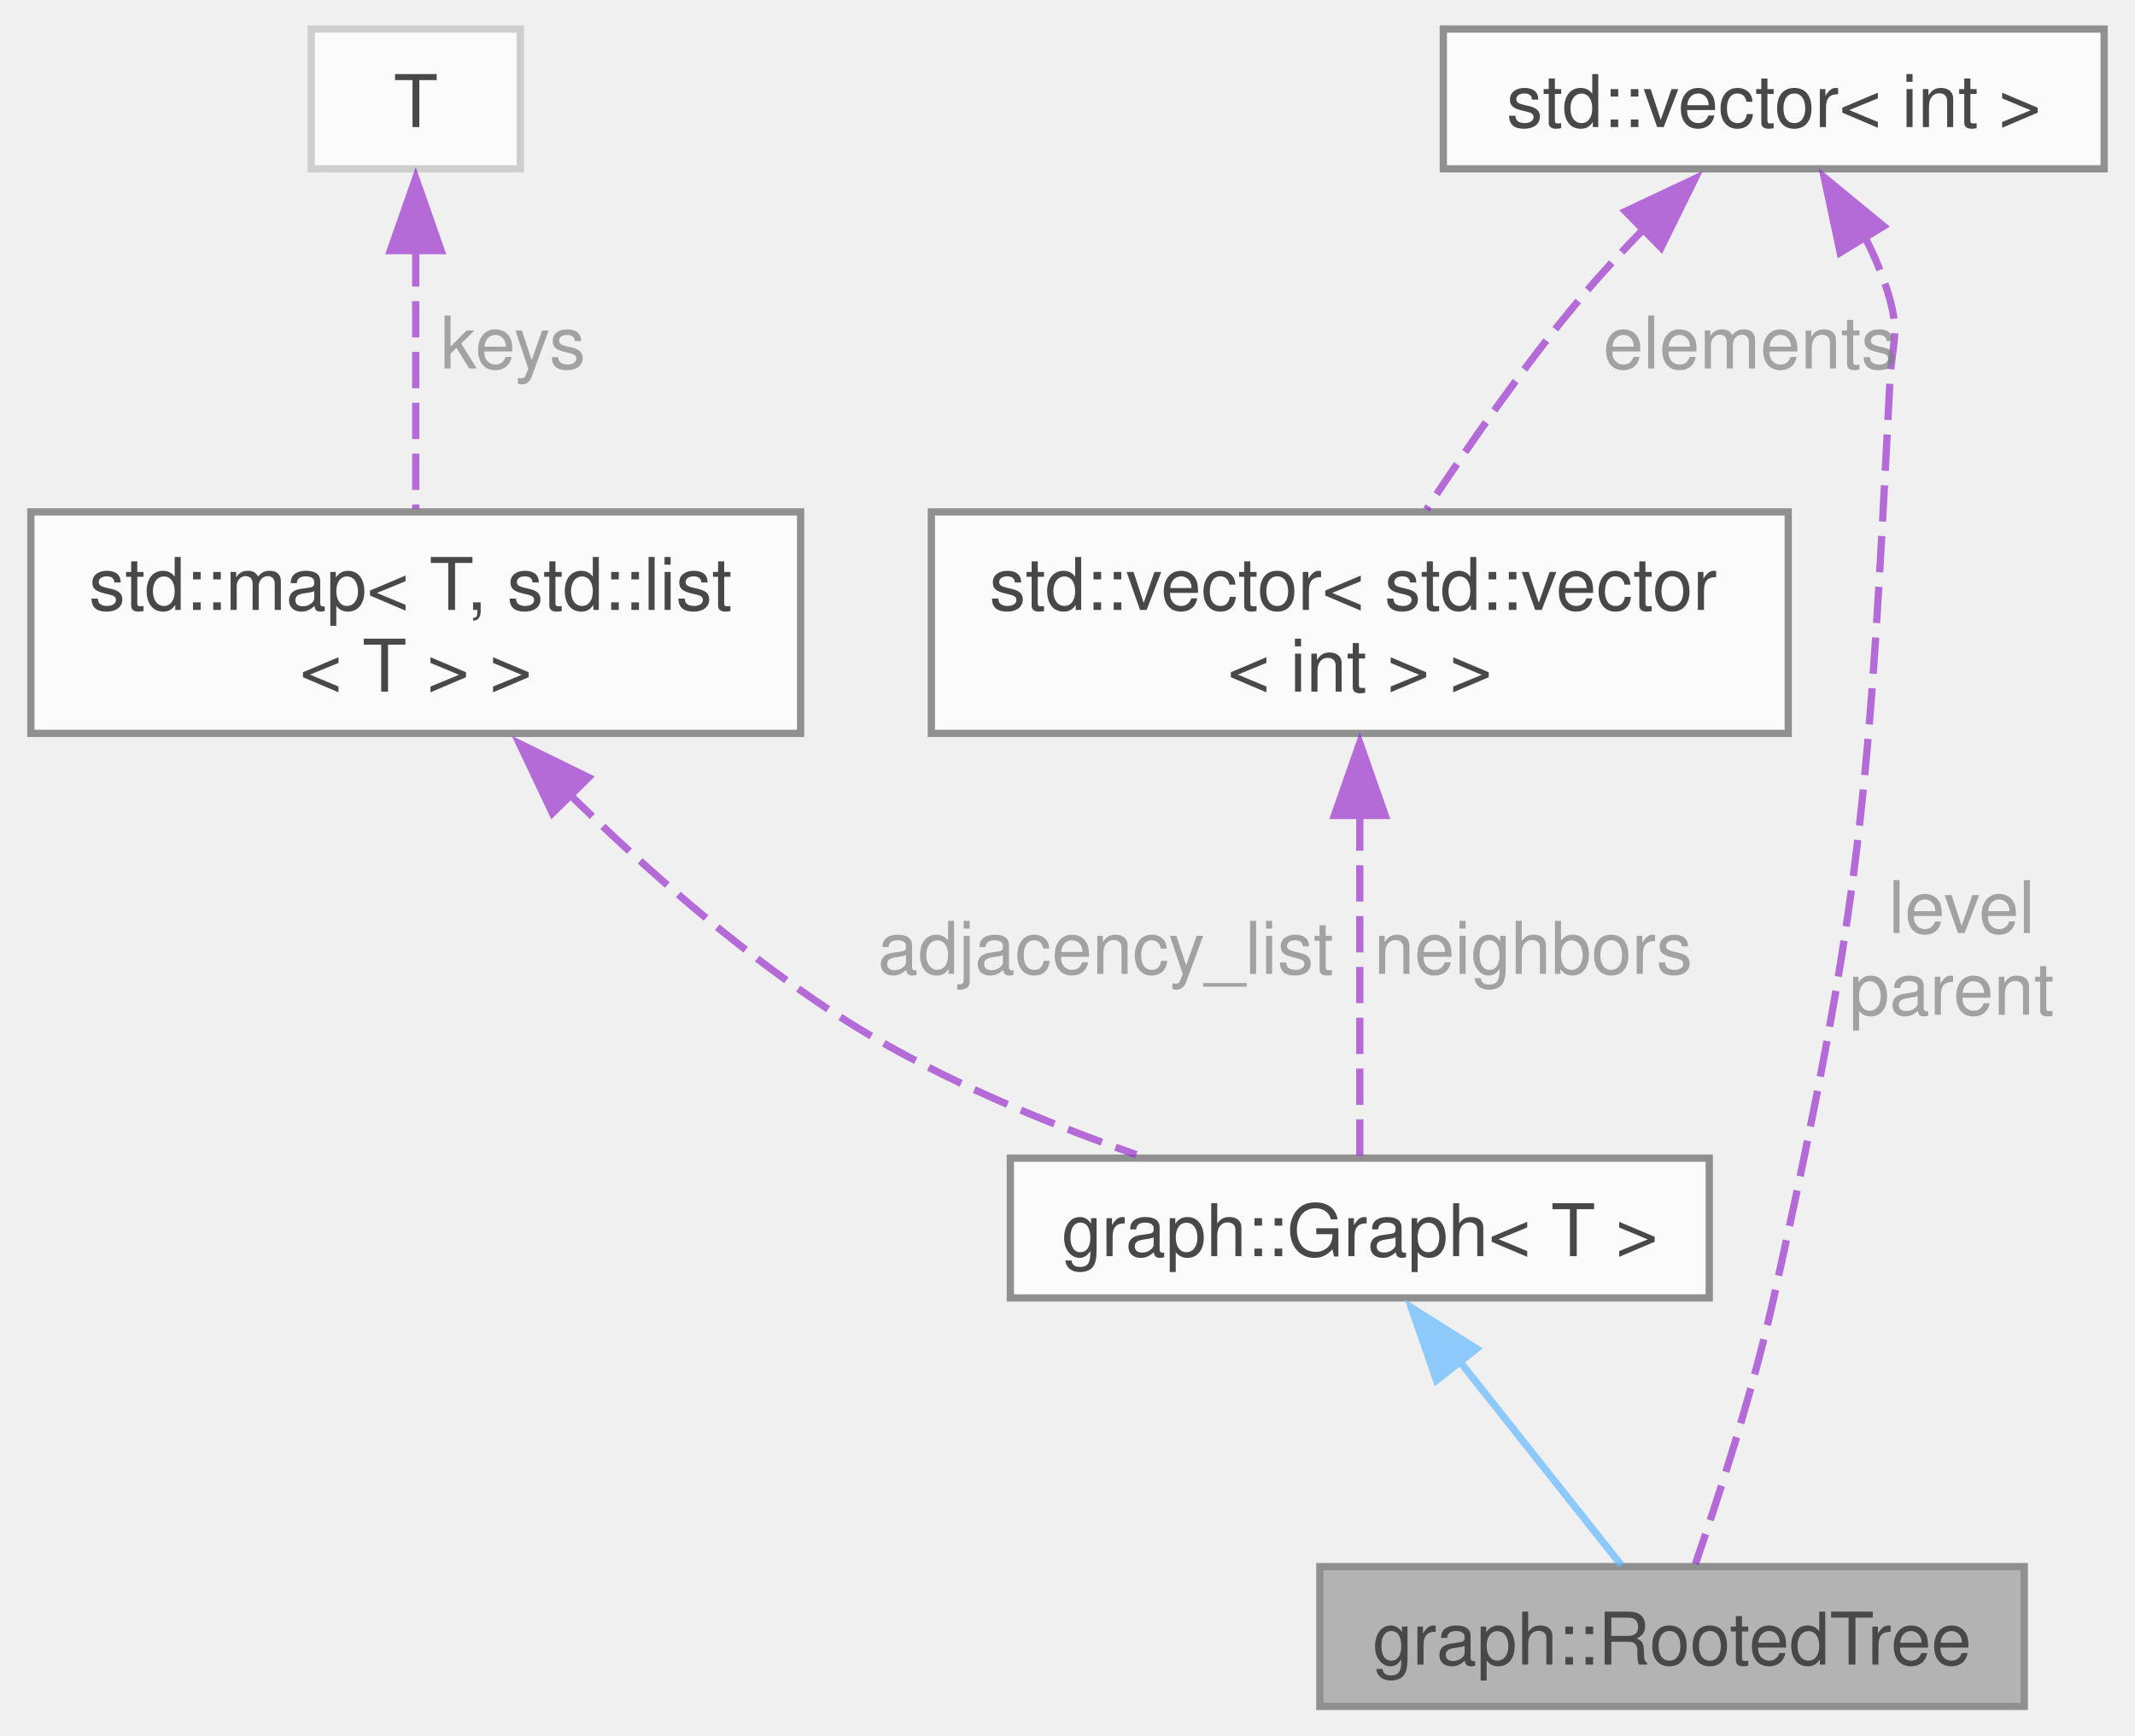
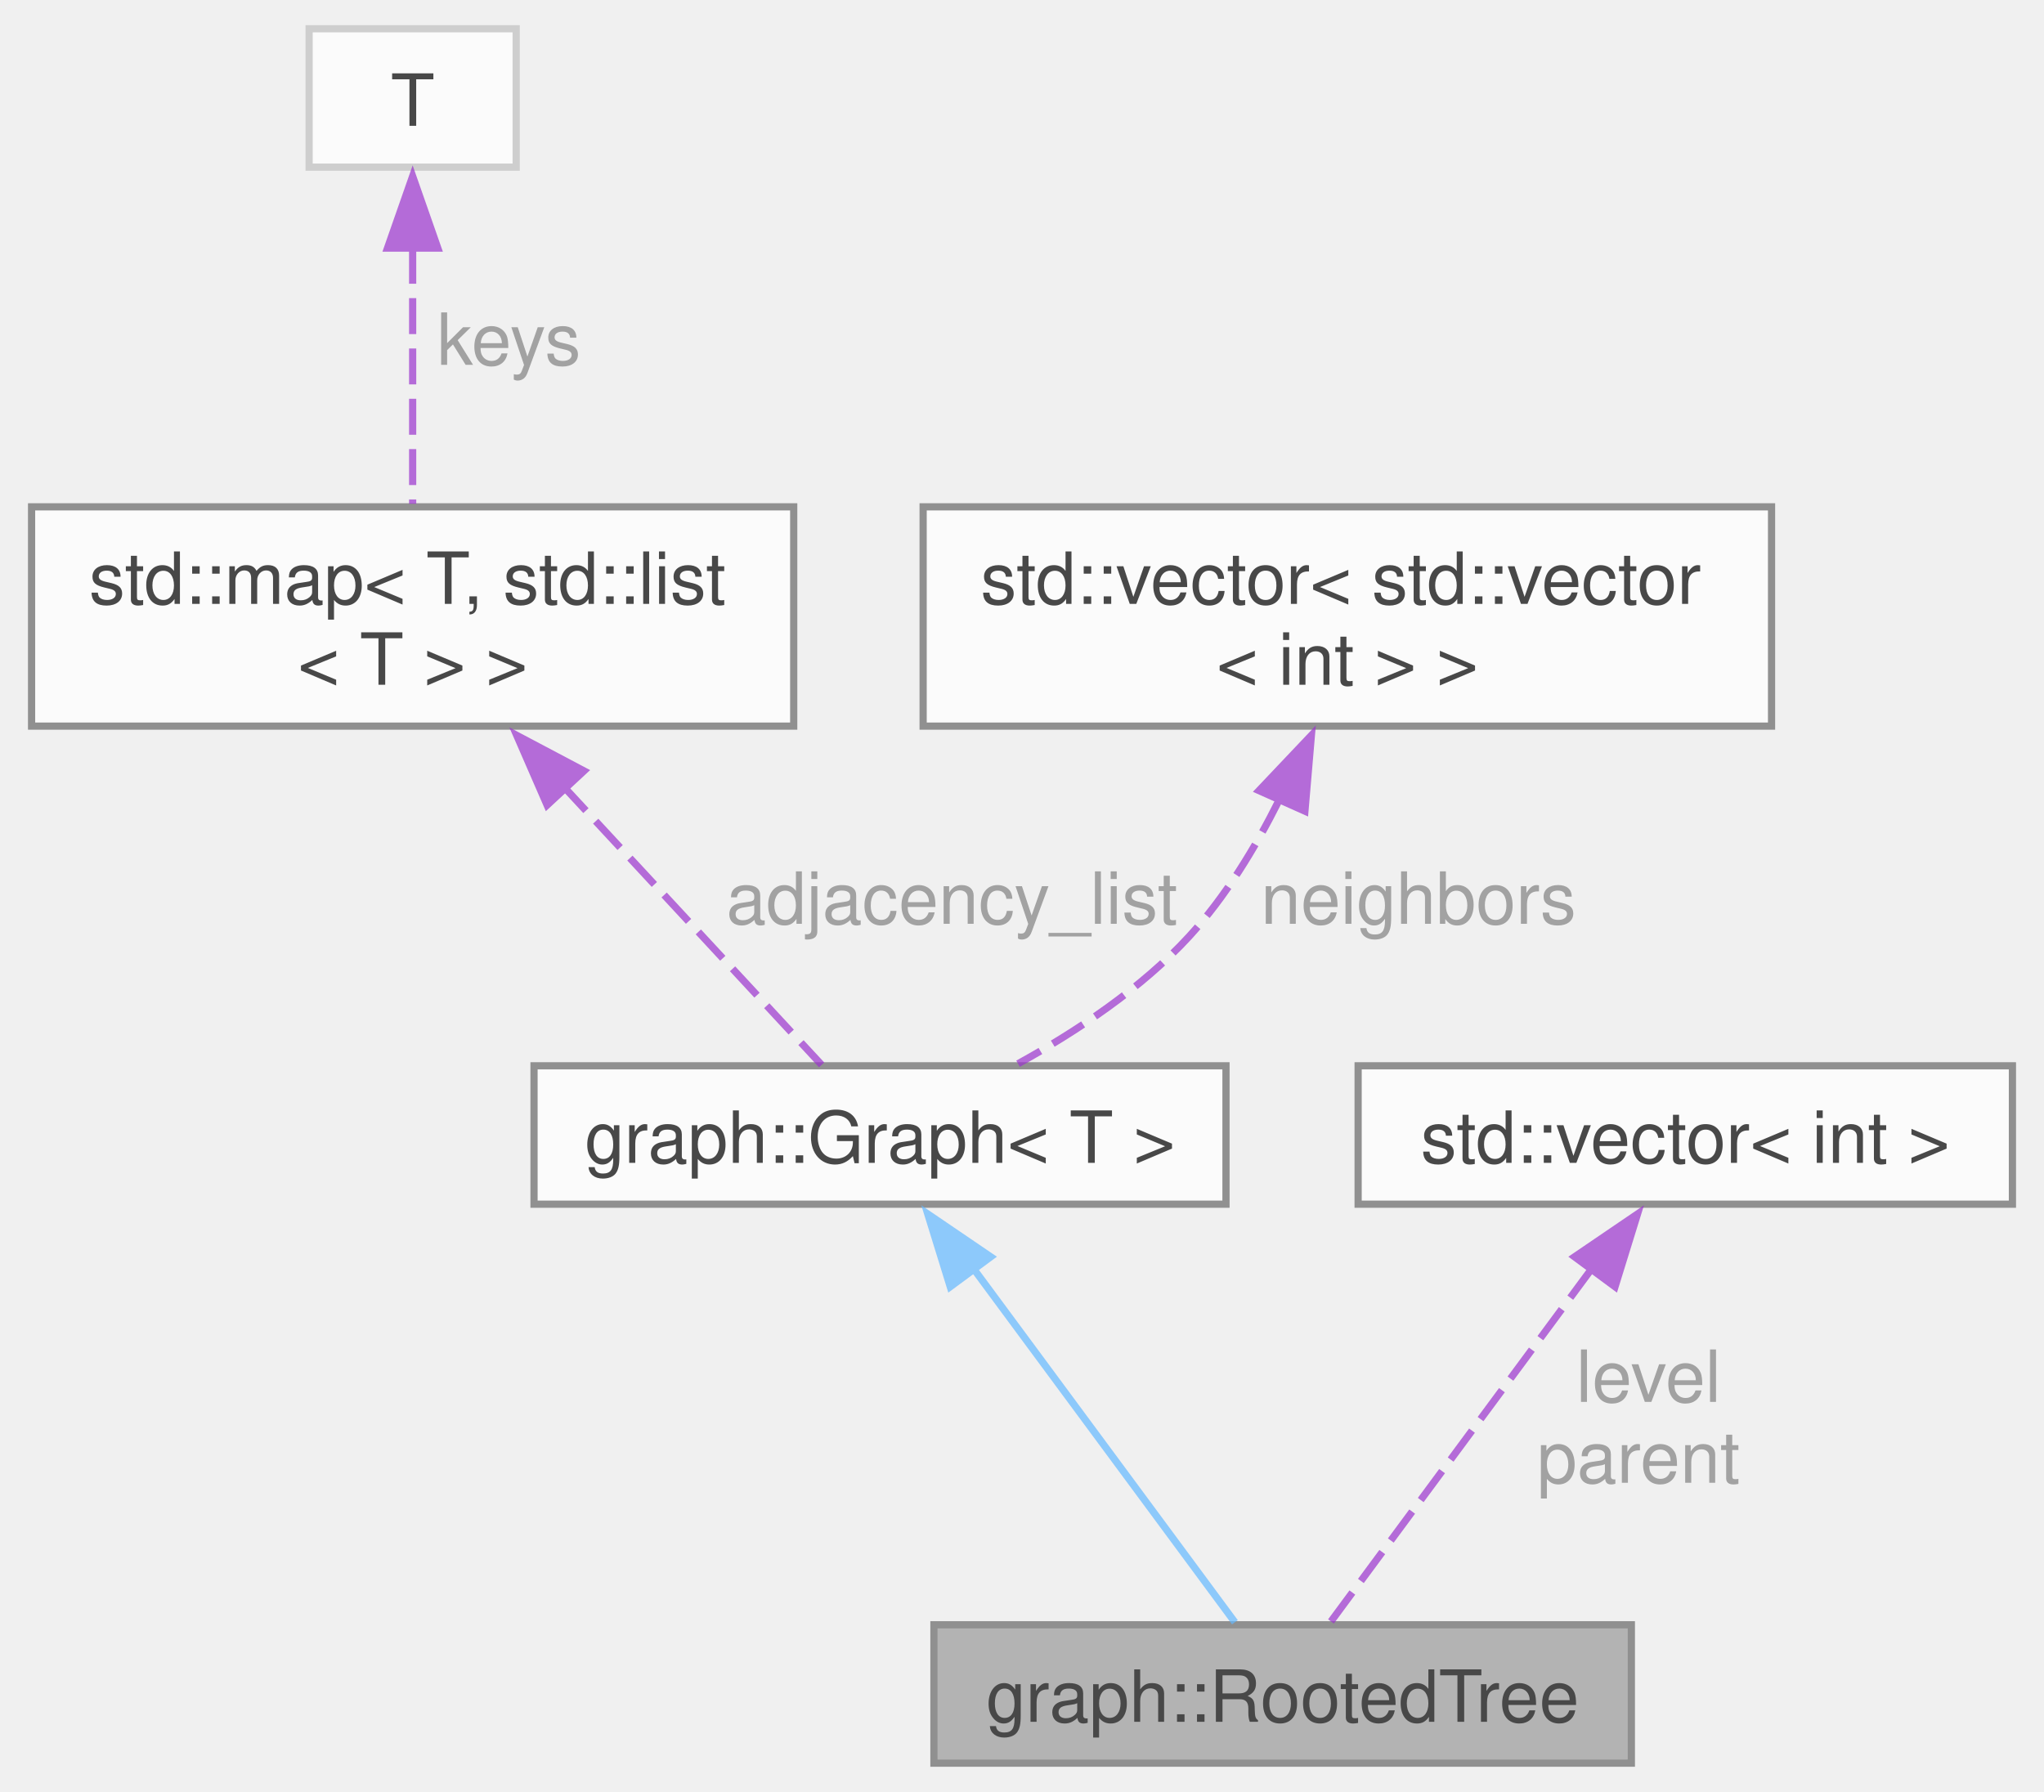
- <svg xmlns="http://www.w3.org/2000/svg" xmlns:xlink="http://www.w3.org/1999/xlink" width="294pt" height="239pt" viewBox="0.00 0.00 293.50 239.00">
+ <svg xmlns="http://www.w3.org/2000/svg" xmlns:xlink="http://www.w3.org/1999/xlink" width="284pt" height="249pt" viewBox="0.00 0.00 283.50 249.25">
  <svg id="main" version="1.1" xml:space="preserve">
    <style type="text/css">
.node, .edge {opacity: 0.7;}
.node.selected, .edge.selected {opacity: 1;}
.edge:hover path { stroke: red; }
.edge:hover polygon { stroke: red; fill: red; }
</style>
    <svg id="graph" class="graph">
-       <g id="graph0" class="graph" transform="scale(1 1) rotate(0) translate(4 235)">
+       <g id="graph0" class="graph" transform="scale(1 1) rotate(0) translate(4 245.25)">
        <g id="Node000001" class="node">
          <g id="a_Node000001">
            <a xlink:title=" ">
-               <polygon fill="#999999" stroke="#666666" points="274.5,-19.25 177.5,-19.25 177.5,0 274.5,0 274.5,-19.25" />
-               <text text-anchor="middle" x="226" y="-5.75" font-family="Helvetica,sans-Serif" font-size="10.00">graph::RootedTree</text>
+               <polygon fill="#999999" stroke="#666666" points="222.5,-19.25 125.5,-19.25 125.5,0 222.5,0 222.5,-19.25" />
+               <text text-anchor="middle" x="174" y="-5.75" font-family="Helvetica,sans-Serif" font-size="10.00">graph::RootedTree</text>
            </a>
          </g>
        </g>
        <g id="Node000002" class="node">
          <g id="a_Node000002">
            <a xlink:href="../../dc/d61/classgraph_1_1_graph.html" target="_top" xlink:title=" ">
-               <polygon fill="white" stroke="#666666" points="231.12,-75.5 134.88,-75.5 134.88,-56.25 231.12,-56.25 231.12,-75.5" />
-               <text text-anchor="middle" x="183" y="-62" font-family="Helvetica,sans-Serif" font-size="10.00">graph::Graph&lt; T &gt;</text>
+               <polygon fill="white" stroke="#666666" points="166.12,-97 69.88,-97 69.88,-77.75 166.12,-77.75 166.12,-97" />
+               <text text-anchor="middle" x="118" y="-83.5" font-family="Helvetica,sans-Serif" font-size="10.00">graph::Graph&lt; T &gt;</text>
            </a>
          </g>
        </g>
        <g id="edge1_Node000001_Node000002" class="edge">
          <g id="a_edge1_Node000001_Node000002">
            <a xlink:title=" ">
-               <path fill="none" stroke="#63b8ff" d="M196.88,-47.36C204.28,-38.03 213.06,-26.95 219.03,-19.42" />
-               <polygon fill="#63b8ff" stroke="#63b8ff" points="193.57,-44.91 190.1,-54.92 199.06,-49.25 193.57,-44.91" />
+               <path fill="none" stroke="#63b8ff" d="M131.02,-68.77C142.39,-53.38 158.44,-31.67 167.36,-19.6" />
+               <polygon fill="#63b8ff" stroke="#63b8ff" points="127.77,-66.27 124.64,-76.39 133.4,-70.43 127.77,-66.27" />
            </a>
          </g>
        </g>
        <g id="Node000003" class="node">
          <g id="a_Node000003">
            <a target="_blank" xlink:href="http://en.cppreference.com/w/cpp/container/map.html" xlink:title=" ">
-               <polygon fill="white" stroke="#666666" points="106,-164.5 0,-164.5 0,-134 106,-134 106,-164.5" />
-               <text text-anchor="start" x="8" y="-151" font-family="Helvetica,sans-Serif" font-size="10.00">std::map&lt; T, std::list</text>
-               <text text-anchor="middle" x="53" y="-139.75" font-family="Helvetica,sans-Serif" font-size="10.00">&lt; T &gt; &gt;</text>
+               <polygon fill="white" stroke="#666666" points="106,-174.75 0,-174.75 0,-144.25 106,-144.25 106,-174.75" />
+               <text text-anchor="start" x="8" y="-161.25" font-family="Helvetica,sans-Serif" font-size="10.00">std::map&lt; T, std::list</text>
+               <text text-anchor="middle" x="53" y="-150" font-family="Helvetica,sans-Serif" font-size="10.00">&lt; T &gt; &gt;</text>
            </a>
          </g>
        </g>
        <g id="edge2_Node000002_Node000003" class="edge">
          <g id="a_edge2_Node000002_Node000003">
            <a xlink:title=" ">
-               <path fill="none" stroke="#9a32cd" stroke-dasharray="5,2" d="M73.73,-126.05C84.8,-115.14 99.14,-102.46 113.75,-93.5 125.61,-86.23 139.79,-80.35 152.22,-75.99" />
-               <polygon fill="#9a32cd" stroke="#9a32cd" points="71.82,-123.01 67.28,-132.59 76.8,-127.93 71.82,-123.01" />
+               <path fill="none" stroke="#9a32cd" stroke-dasharray="5,2" d="M73.7,-136.16C85.99,-122.91 100.88,-106.85 109.88,-97.13" />
+               <polygon fill="#9a32cd" stroke="#9a32cd" points="71.7,-133.26 67.47,-142.97 76.83,-138.02 71.7,-133.26" />
            </a>
          </g>
-           <text text-anchor="middle" x="146.62" y="-100.88" font-family="Helvetica,sans-Serif" font-size="10.00" fill="grey"> adjacency_list</text>
+           <text text-anchor="middle" x="126.62" y="-116.75" font-family="Helvetica,sans-Serif" font-size="10.00" fill="grey"> adjacency_list</text>
        </g>
        <g id="Node000004" class="node">
          <g id="a_Node000004">
            <a xlink:title=" ">
-               <polygon fill="white" stroke="#bfbfbf" points="67.4,-231 38.6,-231 38.6,-211.75 67.4,-211.75 67.4,-231" />
-               <text text-anchor="middle" x="53" y="-217.5" font-family="Helvetica,sans-Serif" font-size="10.00">T</text>
+               <polygon fill="white" stroke="#bfbfbf" points="67.4,-241.25 38.6,-241.25 38.6,-222 67.4,-222 67.4,-241.25" />
+               <text text-anchor="middle" x="53" y="-227.75" font-family="Helvetica,sans-Serif" font-size="10.00">T</text>
            </a>
          </g>
        </g>
        <g id="edge3_Node000003_Node000004" class="edge">
          <g id="a_edge3_Node000003_Node000004">
            <a xlink:title=" ">
-               <path fill="none" stroke="#9a32cd" stroke-dasharray="5,2" d="M53,-200.53C53,-189.2 53,-175.25 53,-164.92" />
-               <polygon fill="#9a32cd" stroke="#9a32cd" points="49.5,-200.49 53,-210.49 56.5,-200.49 49.5,-200.49" />
+               <path fill="none" stroke="#9a32cd" stroke-dasharray="5,2" d="M53,-210.78C53,-199.45 53,-185.5 53,-175.17" />
+               <polygon fill="#9a32cd" stroke="#9a32cd" points="49.5,-210.74 53,-220.74 56.5,-210.74 49.5,-210.74" />
            </a>
          </g>
-           <text text-anchor="middle" x="65" y="-184.25" font-family="Helvetica,sans-Serif" font-size="10.00" fill="grey"> keys</text>
+           <text text-anchor="middle" x="65" y="-194.5" font-family="Helvetica,sans-Serif" font-size="10.00" fill="grey"> keys</text>
        </g>
        <g id="Node000005" class="node">
          <g id="a_Node000005">
            <a target="_blank" xlink:href="http://en.cppreference.com/w/cpp/container/vector.html" xlink:title=" ">
-               <polygon fill="white" stroke="#666666" points="242,-164.5 124,-164.5 124,-134 242,-134 242,-164.5" />
-               <text text-anchor="start" x="132" y="-151" font-family="Helvetica,sans-Serif" font-size="10.00">std::vector&lt; std::vector</text>
-               <text text-anchor="middle" x="183" y="-139.75" font-family="Helvetica,sans-Serif" font-size="10.00">&lt; int &gt; &gt;</text>
+               <polygon fill="white" stroke="#666666" points="242,-174.75 124,-174.75 124,-144.25 242,-144.25 242,-174.75" />
+               <text text-anchor="start" x="132" y="-161.25" font-family="Helvetica,sans-Serif" font-size="10.00">std::vector&lt; std::vector</text>
+               <text text-anchor="middle" x="183" y="-150" font-family="Helvetica,sans-Serif" font-size="10.00">&lt; int &gt; &gt;</text>
            </a>
          </g>
        </g>
        <g id="edge4_Node000002_Node000005" class="edge">
          <g id="a_edge4_Node000002_Node000005">
            <a xlink:title=" ">
-               <path fill="none" stroke="#9a32cd" stroke-dasharray="5,2" d="M183,-122.84C183,-106.77 183,-86.99 183,-75.77" />
-               <polygon fill="#9a32cd" stroke="#9a32cd" points="179.5,-122.7 183,-132.7 186.5,-122.7 179.5,-122.7" />
+               <path fill="none" stroke="#9a32cd" stroke-dasharray="5,2" d="M173.51,-133.96C170.2,-127.33 166.03,-120.48 161,-115 154.35,-107.75 145.29,-101.75 137.2,-97.29" />
+               <polygon fill="#9a32cd" stroke="#9a32cd" points="170.71,-135.28 178,-142.97 177.1,-132.42 170.71,-135.28" />
            </a>
          </g>
-           <text text-anchor="middle" x="205.5" y="-100.88" font-family="Helvetica,sans-Serif" font-size="10.00" fill="grey"> neighbors</text>
+           <text text-anchor="middle" x="191.5" y="-116.75" font-family="Helvetica,sans-Serif" font-size="10.00" fill="grey"> neighbors</text>
        </g>
        <g id="Node000006" class="node">
          <g id="a_Node000006">
            <a target="_blank" xlink:href="http://en.cppreference.com/w/cpp/container/vector.html" xlink:title=" ">
-               <polygon fill="white" stroke="#666666" points="285.5,-231 194.5,-231 194.5,-211.75 285.5,-211.75 285.5,-231" />
-               <text text-anchor="middle" x="240" y="-217.5" font-family="Helvetica,sans-Serif" font-size="10.00">std::vector&lt; int &gt;</text>
+               <polygon fill="white" stroke="#666666" points="275.5,-97 184.5,-97 184.5,-77.75 275.5,-77.75 275.5,-97" />
+               <text text-anchor="middle" x="230" y="-83.5" font-family="Helvetica,sans-Serif" font-size="10.00">std::vector&lt; int &gt;</text>
            </a>
          </g>
        </g>
-         <g id="edge6_Node000001_Node000006" class="edge">
-           <g id="a_edge6_Node000001_Node000006">
+         <g id="edge5_Node000001_Node000006" class="edge">
+           <g id="a_edge5_Node000001_Node000006">
            <a xlink:title=" ">
-               <path fill="none" stroke="#9a32cd" stroke-dasharray="5,2" d="M252.55,-202.37C253.97,-199.59 255.19,-196.67 256,-193.75 257.34,-188.93 256.26,-187.49 256,-182.5 253.1,-126.01 252.3,-111.46 240,-56.25 237.12,-43.31 232.37,-28.72 229.21,-19.6" />
-               <polygon fill="#9a32cd" stroke="#9a32cd" points="249.15,-200.22 246.95,-210.58 255.13,-203.85 249.15,-200.22" />
+               <path fill="none" stroke="#9a32cd" stroke-dasharray="5,2" d="M216.98,-68.77C205.61,-53.38 189.56,-31.67 180.64,-19.6" />
+               <polygon fill="#9a32cd" stroke="#9a32cd" points="214.6,-70.43 223.36,-76.39 220.23,-66.27 214.6,-70.43" />
            </a>
          </g>
-           <text text-anchor="middle" x="264.5" y="-106.5" font-family="Helvetica,sans-Serif" font-size="10.00" fill="grey"> level</text>
-           <text text-anchor="middle" x="264.5" y="-95.25" font-family="Helvetica,sans-Serif" font-size="10.00" fill="grey">parent</text>
-         </g>
-         <g id="edge5_Node000005_Node000006" class="edge">
-           <g id="a_edge5_Node000005_Node000006">
-             <a xlink:title=" ">
-               <path fill="none" stroke="#9a32cd" stroke-dasharray="5,2" d="M222.51,-203.89C219.32,-200.62 216.1,-197.16 213.25,-193.75 205.57,-184.59 197.89,-173.51 192.19,-164.83" />
-               <polygon fill="#9a32cd" stroke="#9a32cd" points="219.58,-205.89 229.16,-210.4 224.49,-200.9 219.58,-205.89" />
-             </a>
-           </g>
-           <text text-anchor="middle" x="235.38" y="-184.25" font-family="Helvetica,sans-Serif" font-size="10.00" fill="grey"> elements</text>
+           <text text-anchor="middle" x="223.5" y="-50.25" font-family="Helvetica,sans-Serif" font-size="10.00" fill="grey"> level</text>
+           <text text-anchor="middle" x="223.5" y="-39" font-family="Helvetica,sans-Serif" font-size="10.00" fill="grey">parent</text>
        </g>
      </g>
    </svg>
  </svg>
  <style type="text/css">

[data-mouse-over-selected='false'] { opacity: 0.7; }
[data-mouse-over-selected='true']  { opacity: 1.0; }

</style>
</svg>
